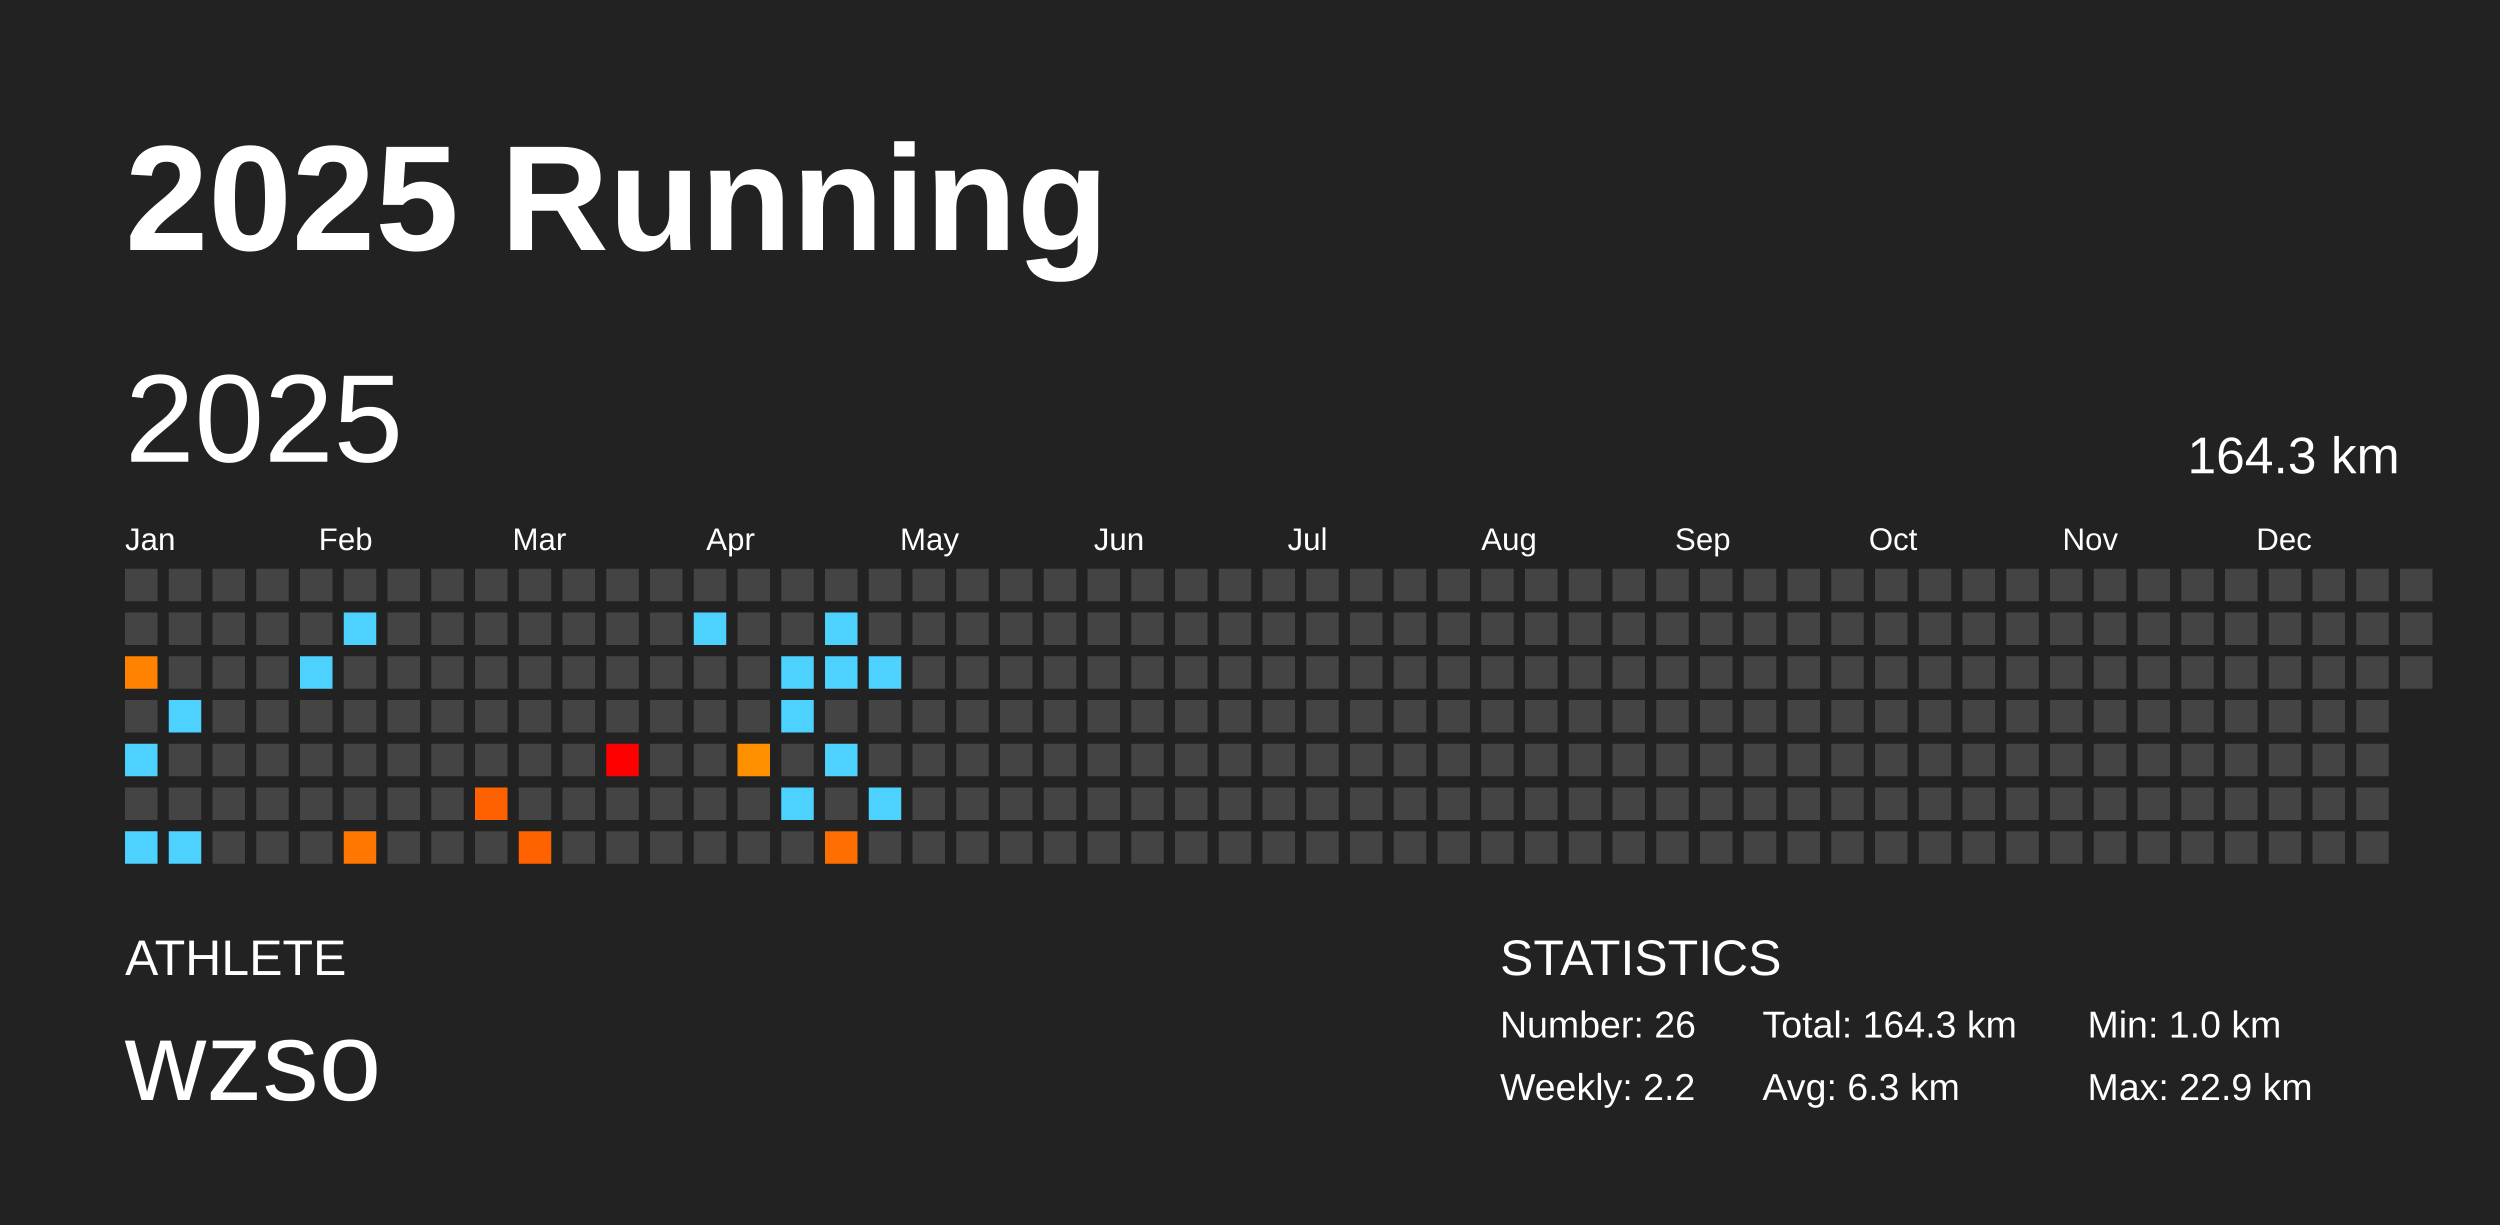
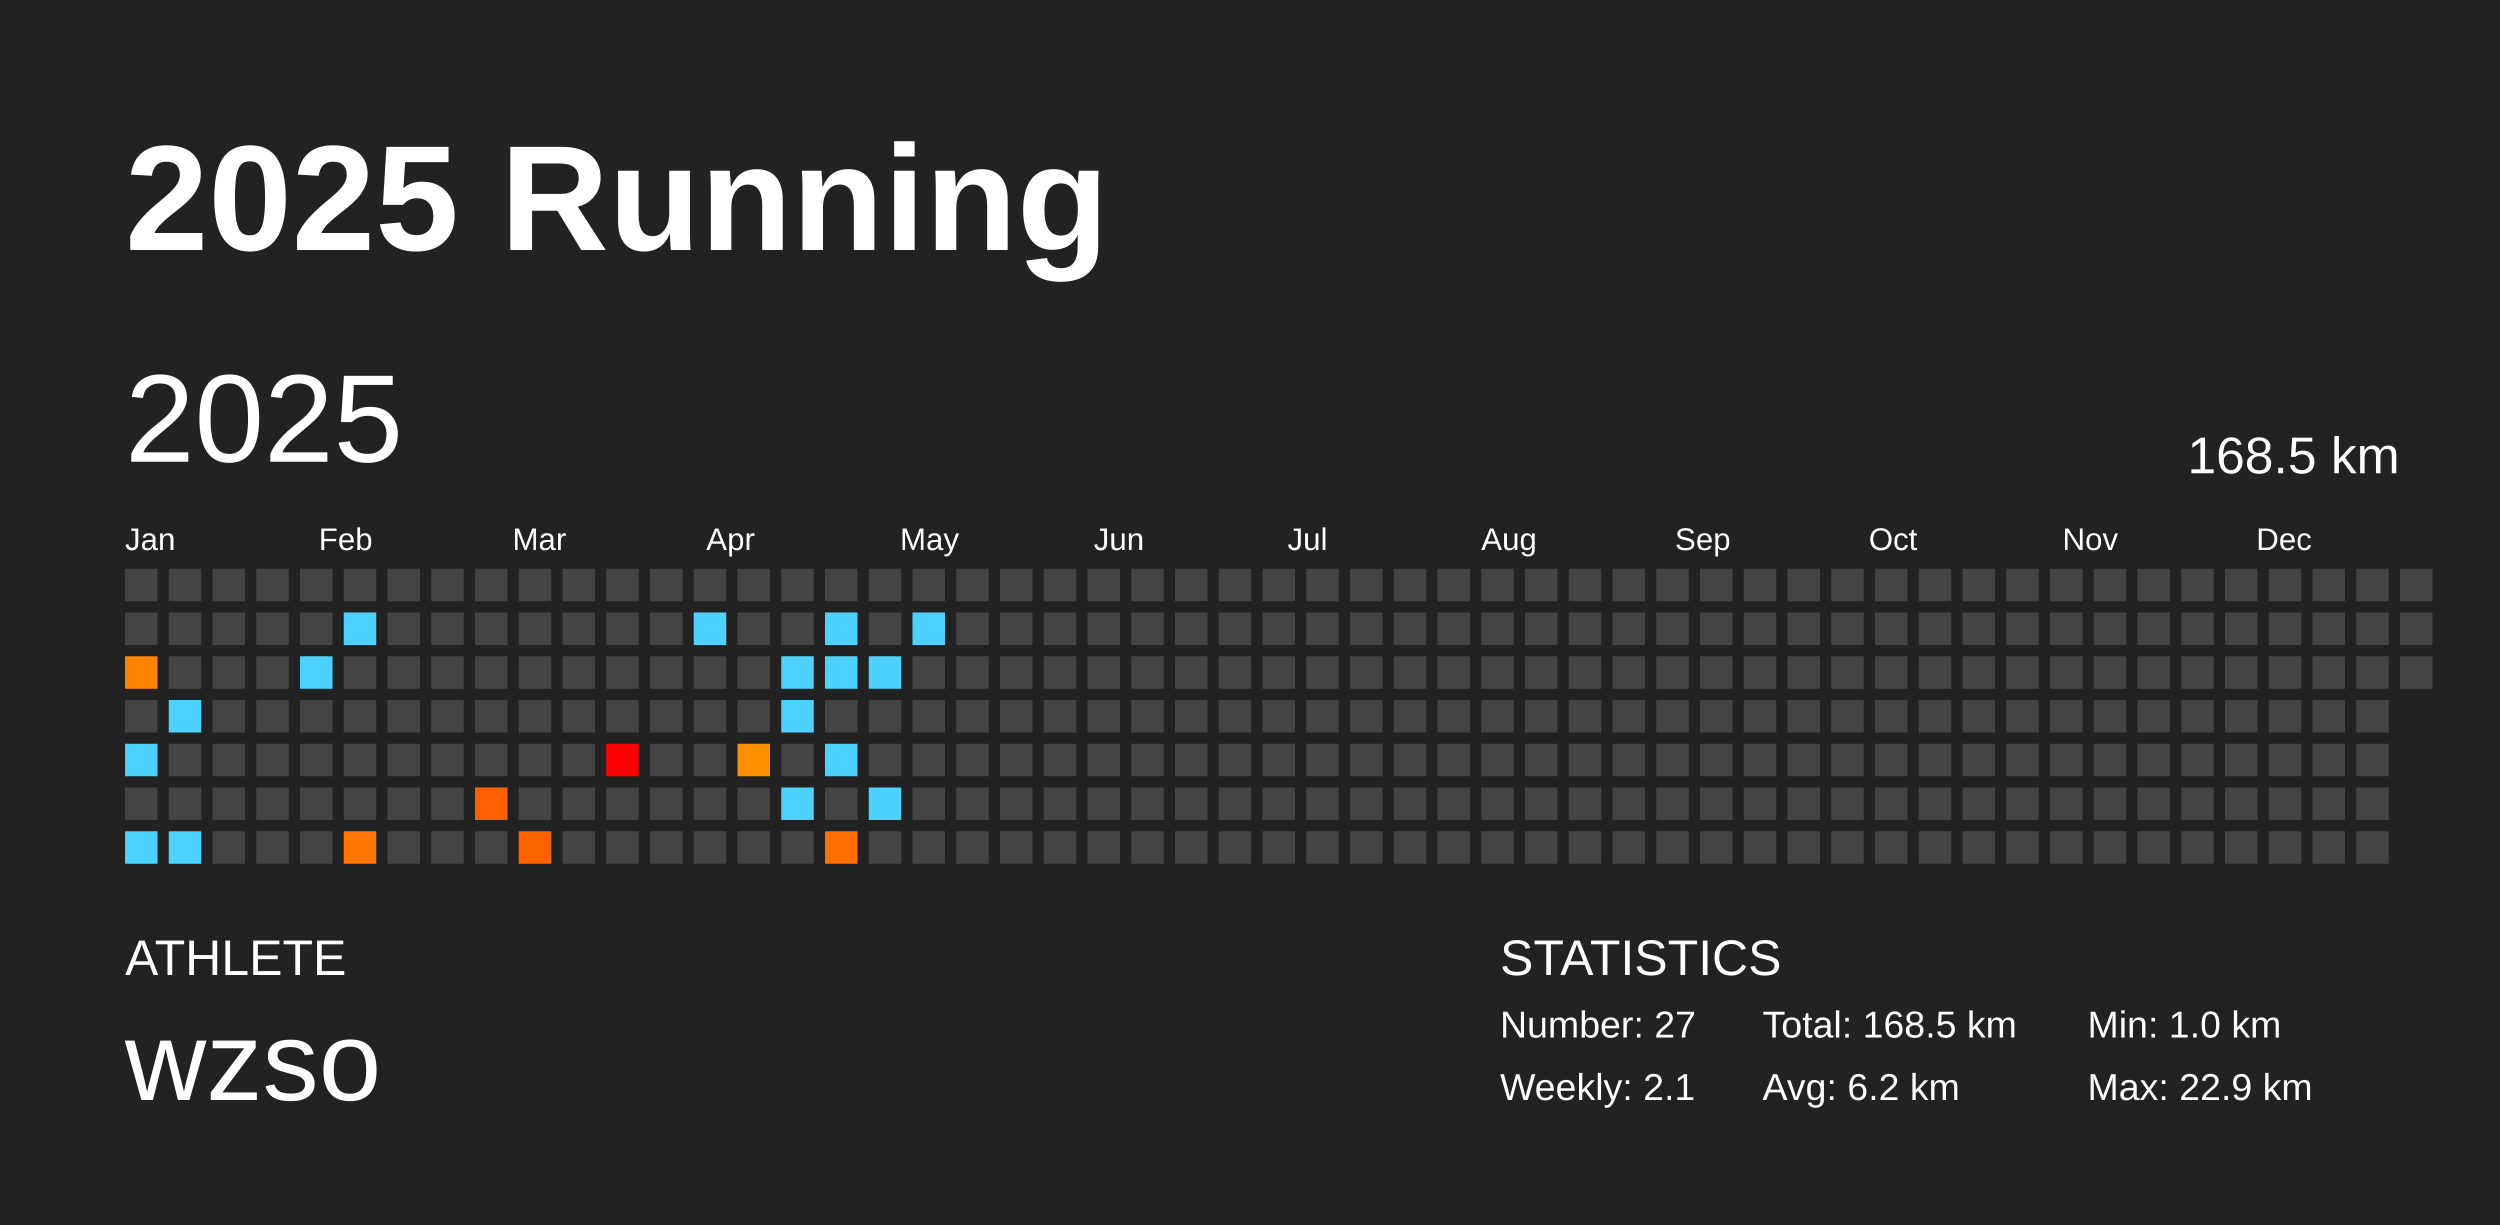
<svg xmlns="http://www.w3.org/2000/svg" baseProfile="full" height="98mm" version="1.1" viewBox="0,0,200,98" width="200mm">
  <defs />
  <rect fill="#222222" height="98" width="200" x="0" y="0" />
  <text fill="#FFFFFF" style="font-size:12px; font-family:Arial; font-weight:bold;" x="10" y="20">2025 Running</text>
  <text fill="#FFFFFF" style="font-size:4px; font-family:Arial" x="10" y="78">ATHLETE</text>
  <text fill="#FFFFFF" style="font-size:9px; font-family:Arial" x="10" y="88">wzso</text>
  <text fill="#FFFFFF" style="font-size:4px; font-family:Arial" x="120" y="78">STATISTICS</text>
-   <text fill="#FFFFFF" style="font-size:3px; font-family:Arial" x="120" y="83">Number: 26</text>
-   <text fill="#FFFFFF" style="font-size:3px; font-family:Arial" x="120" y="88">Weekly: 2.2</text>
-   <text fill="#FFFFFF" style="font-size:3px; font-family:Arial" x="141" y="83">Total: 164.3 km</text>
-   <text fill="#FFFFFF" style="font-size:3px; font-family:Arial" x="141" y="88">Avg: 6.3 km</text>
+   <text fill="#FFFFFF" style="font-size:3px; font-family:Arial" x="120" y="83">Number: 27</text>
+   <text fill="#FFFFFF" style="font-size:3px; font-family:Arial" x="120" y="88">Weekly: 2.1</text>
+   <text fill="#FFFFFF" style="font-size:3px; font-family:Arial" x="141" y="83">Total: 168.5 km</text>
+   <text fill="#FFFFFF" style="font-size:3px; font-family:Arial" x="141" y="88">Avg: 6.2 km</text>
  <text fill="#FFFFFF" style="font-size:3px; font-family:Arial" x="167" y="83">Min: 1.0 km</text>
  <text fill="#FFFFFF" style="font-size:3px; font-family:Arial" x="167" y="88">Max: 22.9 km</text>
  <text dominant-baseline="hanging" fill="#FFFFFF" style="font-size:10.0px; font-family:Arial;" x="10" y="30">2025</text>
-   <text dominant-baseline="hanging" fill="#FFFFFF" style="font-size:4.125px; font-family:Arial;" x="175" y="35">164.3 km</text>
+   <text dominant-baseline="hanging" fill="#FFFFFF" style="font-size:4.125px; font-family:Arial;" x="175" y="35">168.5 km</text>
  <text fill="#FFFFFF" style="font-size:2.5px; font-family:Arial" x="10.0" y="44">Jan</text>
  <text fill="#FFFFFF" style="font-size:2.5px; font-family:Arial" x="25.5" y="44">Feb</text>
  <text fill="#FFFFFF" style="font-size:2.5px; font-family:Arial" x="41.0" y="44">Mar</text>
  <text fill="#FFFFFF" style="font-size:2.5px; font-family:Arial" x="56.5" y="44">Apr</text>
  <text fill="#FFFFFF" style="font-size:2.5px; font-family:Arial" x="72.0" y="44">May</text>
  <text fill="#FFFFFF" style="font-size:2.5px; font-family:Arial" x="87.5" y="44">Jun</text>
  <text fill="#FFFFFF" style="font-size:2.5px; font-family:Arial" x="103.0" y="44">Jul</text>
  <text fill="#FFFFFF" style="font-size:2.5px; font-family:Arial" x="118.5" y="44">Aug</text>
  <text fill="#FFFFFF" style="font-size:2.5px; font-family:Arial" x="134.0" y="44">Sep</text>
  <text fill="#FFFFFF" style="font-size:2.5px; font-family:Arial" x="149.5" y="44">Oct</text>
  <text fill="#FFFFFF" style="font-size:2.5px; font-family:Arial" x="165.0" y="44">Nov</text>
  <text fill="#FFFFFF" style="font-size:2.5px; font-family:Arial" x="180.5" y="44">Dec</text>
  <rect fill="#444444" height="2.6" width="2.6" x="10.0" y="45.5" />
  <rect fill="#444444" height="2.6" width="2.6" x="10.0" y="49.0" />
  <rect fill="#ff8300" height="2.6" width="2.6" x="10.0" y="52.5" />
  <rect fill="#444444" height="2.6" width="2.6" x="10.0" y="56.0" />
  <rect fill="#4dd2ff" height="2.6" width="2.6" x="10.0" y="59.5" />
  <rect fill="#444444" height="2.6" width="2.6" x="10.0" y="63.0" />
  <rect fill="#4dd2ff" height="2.6" width="2.6" x="10.0" y="66.5" />
  <rect fill="#444444" height="2.6" width="2.6" x="13.5" y="45.5" />
  <rect fill="#444444" height="2.6" width="2.6" x="13.5" y="49.0" />
  <rect fill="#444444" height="2.6" width="2.6" x="13.5" y="52.5" />
  <rect fill="#4dd2ff" height="2.6" width="2.6" x="13.5" y="56.0" />
  <rect fill="#444444" height="2.6" width="2.6" x="13.5" y="59.5" />
  <rect fill="#444444" height="2.6" width="2.6" x="13.5" y="63.0" />
  <rect fill="#4dd2ff" height="2.6" width="2.6" x="13.5" y="66.5" />
  <rect fill="#444444" height="2.6" width="2.6" x="17.0" y="45.5" />
  <rect fill="#444444" height="2.6" width="2.6" x="17.0" y="49.0" />
  <rect fill="#444444" height="2.6" width="2.6" x="17.0" y="52.5" />
  <rect fill="#444444" height="2.6" width="2.6" x="17.0" y="56.0" />
  <rect fill="#444444" height="2.6" width="2.6" x="17.0" y="59.5" />
  <rect fill="#444444" height="2.6" width="2.6" x="17.0" y="63.0" />
  <rect fill="#444444" height="2.6" width="2.6" x="17.0" y="66.5" />
  <rect fill="#444444" height="2.6" width="2.6" x="20.5" y="45.5" />
  <rect fill="#444444" height="2.6" width="2.6" x="20.5" y="49.0" />
  <rect fill="#444444" height="2.6" width="2.6" x="20.5" y="52.5" />
  <rect fill="#444444" height="2.6" width="2.6" x="20.5" y="56.0" />
  <rect fill="#444444" height="2.6" width="2.6" x="20.5" y="59.5" />
  <rect fill="#444444" height="2.6" width="2.6" x="20.5" y="63.0" />
  <rect fill="#444444" height="2.6" width="2.6" x="20.5" y="66.5" />
  <rect fill="#444444" height="2.6" width="2.6" x="24.0" y="45.5" />
  <rect fill="#444444" height="2.6" width="2.6" x="24.0" y="49.0" />
  <rect fill="#4dd2ff" height="2.6" width="2.6" x="24.0" y="52.5" />
  <rect fill="#444444" height="2.6" width="2.6" x="24.0" y="56.0" />
  <rect fill="#444444" height="2.6" width="2.6" x="24.0" y="59.5" />
  <rect fill="#444444" height="2.6" width="2.6" x="24.0" y="63.0" />
  <rect fill="#444444" height="2.6" width="2.6" x="24.0" y="66.5" />
  <rect fill="#444444" height="2.6" width="2.6" x="27.5" y="45.5" />
  <rect fill="#4dd2ff" height="2.6" width="2.6" x="27.5" y="49.0" />
  <rect fill="#444444" height="2.6" width="2.6" x="27.5" y="52.5" />
  <rect fill="#444444" height="2.6" width="2.6" x="27.5" y="56.0" />
  <rect fill="#444444" height="2.6" width="2.6" x="27.5" y="59.5" />
  <rect fill="#444444" height="2.6" width="2.6" x="27.5" y="63.0" />
  <rect fill="#ff7700" height="2.6" width="2.6" x="27.5" y="66.5" />
  <rect fill="#444444" height="2.6" width="2.6" x="31.0" y="45.5" />
  <rect fill="#444444" height="2.6" width="2.6" x="31.0" y="49.0" />
  <rect fill="#444444" height="2.6" width="2.6" x="31.0" y="52.5" />
  <rect fill="#444444" height="2.6" width="2.6" x="31.0" y="56.0" />
  <rect fill="#444444" height="2.6" width="2.6" x="31.0" y="59.5" />
  <rect fill="#444444" height="2.6" width="2.6" x="31.0" y="63.0" />
  <rect fill="#444444" height="2.6" width="2.6" x="31.0" y="66.5" />
  <rect fill="#444444" height="2.6" width="2.6" x="34.5" y="45.5" />
  <rect fill="#444444" height="2.6" width="2.6" x="34.5" y="49.0" />
  <rect fill="#444444" height="2.6" width="2.6" x="34.5" y="52.5" />
  <rect fill="#444444" height="2.6" width="2.6" x="34.5" y="56.0" />
  <rect fill="#444444" height="2.6" width="2.6" x="34.5" y="59.5" />
  <rect fill="#444444" height="2.6" width="2.6" x="34.5" y="63.0" />
  <rect fill="#444444" height="2.6" width="2.6" x="34.5" y="66.5" />
  <rect fill="#444444" height="2.6" width="2.6" x="38.0" y="45.5" />
  <rect fill="#444444" height="2.6" width="2.6" x="38.0" y="49.0" />
  <rect fill="#444444" height="2.6" width="2.6" x="38.0" y="52.5" />
  <rect fill="#444444" height="2.6" width="2.6" x="38.0" y="56.0" />
  <rect fill="#444444" height="2.6" width="2.6" x="38.0" y="59.5" />
  <rect fill="#ff6100" height="2.6" width="2.6" x="38.0" y="63.0" />
  <rect fill="#444444" height="2.6" width="2.6" x="38.0" y="66.5" />
  <rect fill="#444444" height="2.6" width="2.6" x="41.5" y="45.5" />
  <rect fill="#444444" height="2.6" width="2.6" x="41.5" y="49.0" />
  <rect fill="#444444" height="2.6" width="2.6" x="41.5" y="52.5" />
  <rect fill="#444444" height="2.6" width="2.6" x="41.5" y="56.0" />
  <rect fill="#444444" height="2.6" width="2.6" x="41.5" y="59.5" />
  <rect fill="#444444" height="2.6" width="2.6" x="41.5" y="63.0" />
  <rect fill="#ff6300" height="2.6" width="2.6" x="41.5" y="66.5" />
  <rect fill="#444444" height="2.6" width="2.6" x="45.0" y="45.5" />
  <rect fill="#444444" height="2.6" width="2.6" x="45.0" y="49.0" />
  <rect fill="#444444" height="2.6" width="2.6" x="45.0" y="52.5" />
  <rect fill="#444444" height="2.6" width="2.6" x="45.0" y="56.0" />
  <rect fill="#444444" height="2.6" width="2.6" x="45.0" y="59.5" />
  <rect fill="#444444" height="2.6" width="2.6" x="45.0" y="63.0" />
  <rect fill="#444444" height="2.6" width="2.6" x="45.0" y="66.5" />
  <rect fill="#444444" height="2.6" width="2.6" x="48.5" y="45.5" />
  <rect fill="#444444" height="2.6" width="2.6" x="48.5" y="49.0" />
  <rect fill="#444444" height="2.6" width="2.6" x="48.5" y="52.5" />
  <rect fill="#444444" height="2.6" width="2.6" x="48.5" y="56.0" />
  <rect fill="red" height="2.6" width="2.6" x="48.5" y="59.5" />
  <rect fill="#444444" height="2.6" width="2.6" x="48.5" y="63.0" />
  <rect fill="#444444" height="2.6" width="2.6" x="48.5" y="66.5" />
  <rect fill="#444444" height="2.6" width="2.6" x="52.0" y="45.5" />
  <rect fill="#444444" height="2.6" width="2.6" x="52.0" y="49.0" />
  <rect fill="#444444" height="2.6" width="2.6" x="52.0" y="52.5" />
  <rect fill="#444444" height="2.6" width="2.6" x="52.0" y="56.0" />
  <rect fill="#444444" height="2.6" width="2.6" x="52.0" y="59.5" />
  <rect fill="#444444" height="2.6" width="2.6" x="52.0" y="63.0" />
  <rect fill="#444444" height="2.6" width="2.6" x="52.0" y="66.5" />
  <rect fill="#444444" height="2.6" width="2.6" x="55.5" y="45.5" />
  <rect fill="#4dd2ff" height="2.6" width="2.6" x="55.5" y="49.0" />
  <rect fill="#444444" height="2.6" width="2.6" x="55.5" y="52.5" />
  <rect fill="#444444" height="2.6" width="2.6" x="55.5" y="56.0" />
  <rect fill="#444444" height="2.6" width="2.6" x="55.5" y="59.5" />
  <rect fill="#444444" height="2.6" width="2.6" x="55.5" y="63.0" />
  <rect fill="#444444" height="2.6" width="2.6" x="55.5" y="66.5" />
  <rect fill="#444444" height="2.6" width="2.6" x="59.0" y="45.5" />
  <rect fill="#444444" height="2.6" width="2.6" x="59.0" y="49.0" />
  <rect fill="#444444" height="2.6" width="2.6" x="59.0" y="52.5" />
  <rect fill="#444444" height="2.6" width="2.6" x="59.0" y="56.0" />
  <rect fill="#ff9000" height="2.6" width="2.6" x="59.0" y="59.5" />
  <rect fill="#444444" height="2.6" width="2.6" x="59.0" y="63.0" />
  <rect fill="#444444" height="2.6" width="2.6" x="59.0" y="66.5" />
  <rect fill="#444444" height="2.6" width="2.6" x="62.5" y="45.5" />
  <rect fill="#444444" height="2.6" width="2.6" x="62.5" y="49.0" />
  <rect fill="#4dd2ff" height="2.6" width="2.6" x="62.5" y="52.5" />
  <rect fill="#4dd2ff" height="2.6" width="2.6" x="62.5" y="56.0" />
  <rect fill="#444444" height="2.6" width="2.6" x="62.5" y="59.5" />
  <rect fill="#4dd2ff" height="2.6" width="2.6" x="62.5" y="63.0" />
  <rect fill="#444444" height="2.6" width="2.6" x="62.5" y="66.5" />
  <rect fill="#444444" height="2.6" width="2.6" x="66.0" y="45.5" />
  <rect fill="#4dd2ff" height="2.6" width="2.6" x="66.0" y="49.0" />
  <rect fill="#4dd2ff" height="2.6" width="2.6" x="66.0" y="52.5" />
  <rect fill="#444444" height="2.6" width="2.6" x="66.0" y="56.0" />
  <rect fill="#4dd2ff" height="2.6" width="2.6" x="66.0" y="59.5" />
  <rect fill="#444444" height="2.6" width="2.6" x="66.0" y="63.0" />
  <rect fill="#ff6e00" height="2.6" width="2.6" x="66.0" y="66.5" />
  <rect fill="#444444" height="2.6" width="2.6" x="69.5" y="45.5" />
  <rect fill="#444444" height="2.6" width="2.6" x="69.5" y="49.0" />
  <rect fill="#4dd2ff" height="2.6" width="2.6" x="69.5" y="52.5" />
  <rect fill="#444444" height="2.6" width="2.6" x="69.5" y="56.0" />
  <rect fill="#444444" height="2.6" width="2.6" x="69.5" y="59.5" />
  <rect fill="#4dd2ff" height="2.6" width="2.6" x="69.5" y="63.0" />
  <rect fill="#444444" height="2.6" width="2.6" x="69.5" y="66.5" />
  <rect fill="#444444" height="2.6" width="2.6" x="73.0" y="45.5" />
-   <rect fill="#444444" height="2.6" width="2.6" x="73.0" y="49.0" />
+   <rect fill="#4dd2ff" height="2.6" width="2.6" x="73.0" y="49.0" />
  <rect fill="#444444" height="2.6" width="2.6" x="73.0" y="52.5" />
  <rect fill="#444444" height="2.6" width="2.6" x="73.0" y="56.0" />
  <rect fill="#444444" height="2.6" width="2.6" x="73.0" y="59.5" />
  <rect fill="#444444" height="2.6" width="2.6" x="73.0" y="63.0" />
  <rect fill="#444444" height="2.6" width="2.6" x="73.0" y="66.5" />
  <rect fill="#444444" height="2.6" width="2.6" x="76.5" y="45.5" />
  <rect fill="#444444" height="2.6" width="2.6" x="76.5" y="49.0" />
  <rect fill="#444444" height="2.6" width="2.6" x="76.5" y="52.5" />
  <rect fill="#444444" height="2.6" width="2.6" x="76.5" y="56.0" />
  <rect fill="#444444" height="2.6" width="2.6" x="76.5" y="59.5" />
  <rect fill="#444444" height="2.6" width="2.6" x="76.5" y="63.0" />
  <rect fill="#444444" height="2.6" width="2.6" x="76.5" y="66.5" />
  <rect fill="#444444" height="2.6" width="2.6" x="80.0" y="45.5" />
  <rect fill="#444444" height="2.6" width="2.6" x="80.0" y="49.0" />
  <rect fill="#444444" height="2.6" width="2.6" x="80.0" y="52.5" />
  <rect fill="#444444" height="2.6" width="2.6" x="80.0" y="56.0" />
  <rect fill="#444444" height="2.6" width="2.6" x="80.0" y="59.5" />
  <rect fill="#444444" height="2.6" width="2.6" x="80.0" y="63.0" />
  <rect fill="#444444" height="2.6" width="2.6" x="80.0" y="66.5" />
  <rect fill="#444444" height="2.6" width="2.6" x="83.5" y="45.5" />
  <rect fill="#444444" height="2.6" width="2.6" x="83.5" y="49.0" />
  <rect fill="#444444" height="2.6" width="2.6" x="83.5" y="52.5" />
  <rect fill="#444444" height="2.6" width="2.6" x="83.5" y="56.0" />
  <rect fill="#444444" height="2.6" width="2.6" x="83.5" y="59.5" />
  <rect fill="#444444" height="2.6" width="2.6" x="83.5" y="63.0" />
  <rect fill="#444444" height="2.6" width="2.6" x="83.5" y="66.5" />
  <rect fill="#444444" height="2.6" width="2.6" x="87.0" y="45.5" />
  <rect fill="#444444" height="2.6" width="2.6" x="87.0" y="49.0" />
  <rect fill="#444444" height="2.6" width="2.6" x="87.0" y="52.5" />
  <rect fill="#444444" height="2.6" width="2.6" x="87.0" y="56.0" />
  <rect fill="#444444" height="2.6" width="2.6" x="87.0" y="59.5" />
  <rect fill="#444444" height="2.6" width="2.6" x="87.0" y="63.0" />
  <rect fill="#444444" height="2.6" width="2.6" x="87.0" y="66.5" />
  <rect fill="#444444" height="2.6" width="2.6" x="90.5" y="45.5" />
  <rect fill="#444444" height="2.6" width="2.6" x="90.5" y="49.0" />
  <rect fill="#444444" height="2.6" width="2.6" x="90.5" y="52.5" />
  <rect fill="#444444" height="2.6" width="2.6" x="90.5" y="56.0" />
  <rect fill="#444444" height="2.6" width="2.6" x="90.5" y="59.5" />
  <rect fill="#444444" height="2.6" width="2.6" x="90.5" y="63.0" />
  <rect fill="#444444" height="2.6" width="2.6" x="90.5" y="66.5" />
  <rect fill="#444444" height="2.6" width="2.6" x="94.0" y="45.5" />
  <rect fill="#444444" height="2.6" width="2.6" x="94.0" y="49.0" />
  <rect fill="#444444" height="2.6" width="2.6" x="94.0" y="52.5" />
  <rect fill="#444444" height="2.6" width="2.6" x="94.0" y="56.0" />
  <rect fill="#444444" height="2.6" width="2.6" x="94.0" y="59.5" />
  <rect fill="#444444" height="2.6" width="2.6" x="94.0" y="63.0" />
  <rect fill="#444444" height="2.6" width="2.6" x="94.0" y="66.5" />
  <rect fill="#444444" height="2.6" width="2.6" x="97.5" y="45.5" />
  <rect fill="#444444" height="2.6" width="2.6" x="97.5" y="49.0" />
  <rect fill="#444444" height="2.6" width="2.6" x="97.5" y="52.5" />
  <rect fill="#444444" height="2.6" width="2.6" x="97.5" y="56.0" />
  <rect fill="#444444" height="2.6" width="2.6" x="97.5" y="59.5" />
  <rect fill="#444444" height="2.6" width="2.6" x="97.5" y="63.0" />
  <rect fill="#444444" height="2.6" width="2.6" x="97.5" y="66.5" />
  <rect fill="#444444" height="2.6" width="2.6" x="101.0" y="45.5" />
  <rect fill="#444444" height="2.6" width="2.6" x="101.0" y="49.0" />
  <rect fill="#444444" height="2.6" width="2.6" x="101.0" y="52.5" />
  <rect fill="#444444" height="2.6" width="2.6" x="101.0" y="56.0" />
  <rect fill="#444444" height="2.6" width="2.6" x="101.0" y="59.5" />
  <rect fill="#444444" height="2.6" width="2.6" x="101.0" y="63.0" />
  <rect fill="#444444" height="2.6" width="2.6" x="101.0" y="66.5" />
  <rect fill="#444444" height="2.6" width="2.6" x="104.5" y="45.5" />
  <rect fill="#444444" height="2.6" width="2.6" x="104.5" y="49.0" />
  <rect fill="#444444" height="2.6" width="2.6" x="104.5" y="52.5" />
  <rect fill="#444444" height="2.6" width="2.6" x="104.5" y="56.0" />
  <rect fill="#444444" height="2.6" width="2.6" x="104.5" y="59.5" />
  <rect fill="#444444" height="2.6" width="2.6" x="104.5" y="63.0" />
  <rect fill="#444444" height="2.6" width="2.6" x="104.5" y="66.5" />
  <rect fill="#444444" height="2.6" width="2.6" x="108.0" y="45.5" />
  <rect fill="#444444" height="2.6" width="2.6" x="108.0" y="49.0" />
  <rect fill="#444444" height="2.6" width="2.6" x="108.0" y="52.5" />
  <rect fill="#444444" height="2.6" width="2.6" x="108.0" y="56.0" />
  <rect fill="#444444" height="2.6" width="2.6" x="108.0" y="59.5" />
  <rect fill="#444444" height="2.6" width="2.6" x="108.0" y="63.0" />
  <rect fill="#444444" height="2.6" width="2.6" x="108.0" y="66.5" />
  <rect fill="#444444" height="2.6" width="2.6" x="111.5" y="45.5" />
  <rect fill="#444444" height="2.6" width="2.6" x="111.5" y="49.0" />
  <rect fill="#444444" height="2.6" width="2.6" x="111.5" y="52.5" />
  <rect fill="#444444" height="2.6" width="2.6" x="111.5" y="56.0" />
  <rect fill="#444444" height="2.6" width="2.6" x="111.5" y="59.5" />
  <rect fill="#444444" height="2.6" width="2.6" x="111.5" y="63.0" />
  <rect fill="#444444" height="2.6" width="2.6" x="111.5" y="66.5" />
  <rect fill="#444444" height="2.6" width="2.6" x="115.0" y="45.5" />
  <rect fill="#444444" height="2.6" width="2.6" x="115.0" y="49.0" />
  <rect fill="#444444" height="2.6" width="2.6" x="115.0" y="52.5" />
  <rect fill="#444444" height="2.6" width="2.6" x="115.0" y="56.0" />
  <rect fill="#444444" height="2.6" width="2.6" x="115.0" y="59.5" />
  <rect fill="#444444" height="2.6" width="2.6" x="115.0" y="63.0" />
  <rect fill="#444444" height="2.6" width="2.6" x="115.0" y="66.5" />
  <rect fill="#444444" height="2.6" width="2.6" x="118.5" y="45.5" />
  <rect fill="#444444" height="2.6" width="2.6" x="118.5" y="49.0" />
  <rect fill="#444444" height="2.6" width="2.6" x="118.5" y="52.5" />
  <rect fill="#444444" height="2.6" width="2.6" x="118.5" y="56.0" />
  <rect fill="#444444" height="2.6" width="2.6" x="118.5" y="59.5" />
  <rect fill="#444444" height="2.6" width="2.6" x="118.5" y="63.0" />
  <rect fill="#444444" height="2.6" width="2.6" x="118.5" y="66.5" />
  <rect fill="#444444" height="2.6" width="2.6" x="122.0" y="45.5" />
  <rect fill="#444444" height="2.6" width="2.6" x="122.0" y="49.0" />
  <rect fill="#444444" height="2.6" width="2.6" x="122.0" y="52.5" />
  <rect fill="#444444" height="2.6" width="2.6" x="122.0" y="56.0" />
  <rect fill="#444444" height="2.6" width="2.6" x="122.0" y="59.5" />
  <rect fill="#444444" height="2.6" width="2.6" x="122.0" y="63.0" />
  <rect fill="#444444" height="2.6" width="2.6" x="122.0" y="66.5" />
  <rect fill="#444444" height="2.6" width="2.6" x="125.5" y="45.5" />
  <rect fill="#444444" height="2.6" width="2.6" x="125.5" y="49.0" />
  <rect fill="#444444" height="2.6" width="2.6" x="125.5" y="52.5" />
  <rect fill="#444444" height="2.6" width="2.6" x="125.5" y="56.0" />
  <rect fill="#444444" height="2.6" width="2.6" x="125.5" y="59.5" />
  <rect fill="#444444" height="2.6" width="2.6" x="125.5" y="63.0" />
  <rect fill="#444444" height="2.6" width="2.6" x="125.5" y="66.5" />
  <rect fill="#444444" height="2.6" width="2.6" x="129.0" y="45.5" />
  <rect fill="#444444" height="2.6" width="2.6" x="129.0" y="49.0" />
  <rect fill="#444444" height="2.6" width="2.6" x="129.0" y="52.5" />
  <rect fill="#444444" height="2.6" width="2.6" x="129.0" y="56.0" />
  <rect fill="#444444" height="2.6" width="2.6" x="129.0" y="59.5" />
  <rect fill="#444444" height="2.6" width="2.6" x="129.0" y="63.0" />
  <rect fill="#444444" height="2.6" width="2.6" x="129.0" y="66.5" />
  <rect fill="#444444" height="2.6" width="2.6" x="132.5" y="45.5" />
  <rect fill="#444444" height="2.6" width="2.6" x="132.5" y="49.0" />
  <rect fill="#444444" height="2.6" width="2.6" x="132.5" y="52.5" />
  <rect fill="#444444" height="2.6" width="2.6" x="132.5" y="56.0" />
  <rect fill="#444444" height="2.6" width="2.6" x="132.5" y="59.5" />
  <rect fill="#444444" height="2.6" width="2.6" x="132.5" y="63.0" />
  <rect fill="#444444" height="2.6" width="2.6" x="132.5" y="66.5" />
  <rect fill="#444444" height="2.6" width="2.6" x="136.0" y="45.5" />
  <rect fill="#444444" height="2.6" width="2.6" x="136.0" y="49.0" />
  <rect fill="#444444" height="2.6" width="2.6" x="136.0" y="52.5" />
  <rect fill="#444444" height="2.6" width="2.6" x="136.0" y="56.0" />
  <rect fill="#444444" height="2.6" width="2.6" x="136.0" y="59.5" />
  <rect fill="#444444" height="2.6" width="2.6" x="136.0" y="63.0" />
  <rect fill="#444444" height="2.6" width="2.6" x="136.0" y="66.5" />
  <rect fill="#444444" height="2.6" width="2.6" x="139.5" y="45.5" />
  <rect fill="#444444" height="2.6" width="2.6" x="139.5" y="49.0" />
  <rect fill="#444444" height="2.6" width="2.6" x="139.5" y="52.5" />
  <rect fill="#444444" height="2.6" width="2.6" x="139.5" y="56.0" />
  <rect fill="#444444" height="2.6" width="2.6" x="139.5" y="59.5" />
  <rect fill="#444444" height="2.6" width="2.6" x="139.5" y="63.0" />
  <rect fill="#444444" height="2.6" width="2.6" x="139.5" y="66.5" />
  <rect fill="#444444" height="2.6" width="2.6" x="143.0" y="45.5" />
  <rect fill="#444444" height="2.6" width="2.6" x="143.0" y="49.0" />
  <rect fill="#444444" height="2.6" width="2.6" x="143.0" y="52.5" />
  <rect fill="#444444" height="2.6" width="2.6" x="143.0" y="56.0" />
  <rect fill="#444444" height="2.6" width="2.6" x="143.0" y="59.5" />
  <rect fill="#444444" height="2.6" width="2.6" x="143.0" y="63.0" />
  <rect fill="#444444" height="2.6" width="2.6" x="143.0" y="66.5" />
  <rect fill="#444444" height="2.6" width="2.6" x="146.5" y="45.5" />
  <rect fill="#444444" height="2.6" width="2.6" x="146.5" y="49.0" />
  <rect fill="#444444" height="2.6" width="2.6" x="146.5" y="52.5" />
  <rect fill="#444444" height="2.6" width="2.6" x="146.5" y="56.0" />
  <rect fill="#444444" height="2.6" width="2.6" x="146.5" y="59.5" />
  <rect fill="#444444" height="2.6" width="2.6" x="146.5" y="63.0" />
  <rect fill="#444444" height="2.6" width="2.6" x="146.5" y="66.5" />
  <rect fill="#444444" height="2.6" width="2.6" x="150.0" y="45.5" />
  <rect fill="#444444" height="2.6" width="2.6" x="150.0" y="49.0" />
  <rect fill="#444444" height="2.6" width="2.6" x="150.0" y="52.5" />
  <rect fill="#444444" height="2.6" width="2.6" x="150.0" y="56.0" />
  <rect fill="#444444" height="2.6" width="2.6" x="150.0" y="59.5" />
  <rect fill="#444444" height="2.6" width="2.6" x="150.0" y="63.0" />
  <rect fill="#444444" height="2.6" width="2.6" x="150.0" y="66.5" />
  <rect fill="#444444" height="2.6" width="2.6" x="153.5" y="45.5" />
  <rect fill="#444444" height="2.6" width="2.6" x="153.5" y="49.0" />
  <rect fill="#444444" height="2.6" width="2.6" x="153.5" y="52.5" />
  <rect fill="#444444" height="2.6" width="2.6" x="153.5" y="56.0" />
  <rect fill="#444444" height="2.6" width="2.6" x="153.5" y="59.5" />
  <rect fill="#444444" height="2.6" width="2.6" x="153.5" y="63.0" />
  <rect fill="#444444" height="2.6" width="2.6" x="153.5" y="66.5" />
  <rect fill="#444444" height="2.6" width="2.6" x="157.0" y="45.5" />
  <rect fill="#444444" height="2.6" width="2.6" x="157.0" y="49.0" />
  <rect fill="#444444" height="2.6" width="2.6" x="157.0" y="52.5" />
  <rect fill="#444444" height="2.6" width="2.6" x="157.0" y="56.0" />
  <rect fill="#444444" height="2.6" width="2.6" x="157.0" y="59.5" />
  <rect fill="#444444" height="2.6" width="2.6" x="157.0" y="63.0" />
  <rect fill="#444444" height="2.6" width="2.6" x="157.0" y="66.5" />
  <rect fill="#444444" height="2.6" width="2.6" x="160.5" y="45.5" />
  <rect fill="#444444" height="2.6" width="2.6" x="160.5" y="49.0" />
  <rect fill="#444444" height="2.6" width="2.6" x="160.5" y="52.5" />
  <rect fill="#444444" height="2.6" width="2.6" x="160.5" y="56.0" />
  <rect fill="#444444" height="2.6" width="2.6" x="160.5" y="59.5" />
  <rect fill="#444444" height="2.6" width="2.6" x="160.5" y="63.0" />
  <rect fill="#444444" height="2.6" width="2.6" x="160.5" y="66.5" />
  <rect fill="#444444" height="2.6" width="2.6" x="164.0" y="45.5" />
  <rect fill="#444444" height="2.6" width="2.6" x="164.0" y="49.0" />
  <rect fill="#444444" height="2.6" width="2.6" x="164.0" y="52.5" />
  <rect fill="#444444" height="2.6" width="2.6" x="164.0" y="56.0" />
  <rect fill="#444444" height="2.6" width="2.6" x="164.0" y="59.5" />
  <rect fill="#444444" height="2.6" width="2.6" x="164.0" y="63.0" />
  <rect fill="#444444" height="2.6" width="2.6" x="164.0" y="66.5" />
  <rect fill="#444444" height="2.6" width="2.6" x="167.5" y="45.5" />
  <rect fill="#444444" height="2.6" width="2.6" x="167.5" y="49.0" />
  <rect fill="#444444" height="2.6" width="2.6" x="167.5" y="52.5" />
  <rect fill="#444444" height="2.6" width="2.6" x="167.5" y="56.0" />
  <rect fill="#444444" height="2.6" width="2.6" x="167.5" y="59.5" />
  <rect fill="#444444" height="2.6" width="2.6" x="167.5" y="63.0" />
  <rect fill="#444444" height="2.6" width="2.6" x="167.5" y="66.5" />
  <rect fill="#444444" height="2.6" width="2.6" x="171.0" y="45.5" />
  <rect fill="#444444" height="2.6" width="2.6" x="171.0" y="49.0" />
  <rect fill="#444444" height="2.6" width="2.6" x="171.0" y="52.5" />
  <rect fill="#444444" height="2.6" width="2.6" x="171.0" y="56.0" />
  <rect fill="#444444" height="2.6" width="2.6" x="171.0" y="59.5" />
  <rect fill="#444444" height="2.6" width="2.6" x="171.0" y="63.0" />
  <rect fill="#444444" height="2.6" width="2.6" x="171.0" y="66.5" />
  <rect fill="#444444" height="2.6" width="2.6" x="174.5" y="45.5" />
  <rect fill="#444444" height="2.6" width="2.6" x="174.5" y="49.0" />
  <rect fill="#444444" height="2.6" width="2.6" x="174.5" y="52.5" />
  <rect fill="#444444" height="2.6" width="2.6" x="174.5" y="56.0" />
  <rect fill="#444444" height="2.6" width="2.6" x="174.5" y="59.5" />
  <rect fill="#444444" height="2.6" width="2.6" x="174.5" y="63.0" />
  <rect fill="#444444" height="2.6" width="2.6" x="174.5" y="66.5" />
  <rect fill="#444444" height="2.6" width="2.6" x="178.0" y="45.5" />
  <rect fill="#444444" height="2.6" width="2.6" x="178.0" y="49.0" />
  <rect fill="#444444" height="2.6" width="2.6" x="178.0" y="52.5" />
  <rect fill="#444444" height="2.6" width="2.6" x="178.0" y="56.0" />
  <rect fill="#444444" height="2.6" width="2.6" x="178.0" y="59.5" />
  <rect fill="#444444" height="2.6" width="2.6" x="178.0" y="63.0" />
  <rect fill="#444444" height="2.6" width="2.6" x="178.0" y="66.5" />
  <rect fill="#444444" height="2.6" width="2.6" x="181.5" y="45.5" />
  <rect fill="#444444" height="2.6" width="2.6" x="181.5" y="49.0" />
  <rect fill="#444444" height="2.6" width="2.6" x="181.5" y="52.5" />
  <rect fill="#444444" height="2.6" width="2.6" x="181.5" y="56.0" />
  <rect fill="#444444" height="2.6" width="2.6" x="181.5" y="59.5" />
  <rect fill="#444444" height="2.6" width="2.6" x="181.5" y="63.0" />
  <rect fill="#444444" height="2.6" width="2.6" x="181.5" y="66.5" />
  <rect fill="#444444" height="2.6" width="2.6" x="185.0" y="45.5" />
  <rect fill="#444444" height="2.6" width="2.6" x="185.0" y="49.0" />
  <rect fill="#444444" height="2.6" width="2.6" x="185.0" y="52.5" />
  <rect fill="#444444" height="2.6" width="2.6" x="185.0" y="56.0" />
  <rect fill="#444444" height="2.6" width="2.6" x="185.0" y="59.5" />
  <rect fill="#444444" height="2.6" width="2.6" x="185.0" y="63.0" />
  <rect fill="#444444" height="2.6" width="2.6" x="185.0" y="66.5" />
  <rect fill="#444444" height="2.6" width="2.6" x="188.5" y="45.5" />
  <rect fill="#444444" height="2.6" width="2.6" x="188.5" y="49.0" />
  <rect fill="#444444" height="2.6" width="2.6" x="188.5" y="52.5" />
  <rect fill="#444444" height="2.6" width="2.6" x="188.5" y="56.0" />
  <rect fill="#444444" height="2.6" width="2.6" x="188.5" y="59.5" />
  <rect fill="#444444" height="2.6" width="2.6" x="188.5" y="63.0" />
  <rect fill="#444444" height="2.6" width="2.6" x="188.5" y="66.5" />
  <rect fill="#444444" height="2.6" width="2.6" x="192.0" y="45.5" />
  <rect fill="#444444" height="2.6" width="2.6" x="192.0" y="49.0" />
  <rect fill="#444444" height="2.6" width="2.6" x="192.0" y="52.5" />
</svg>
